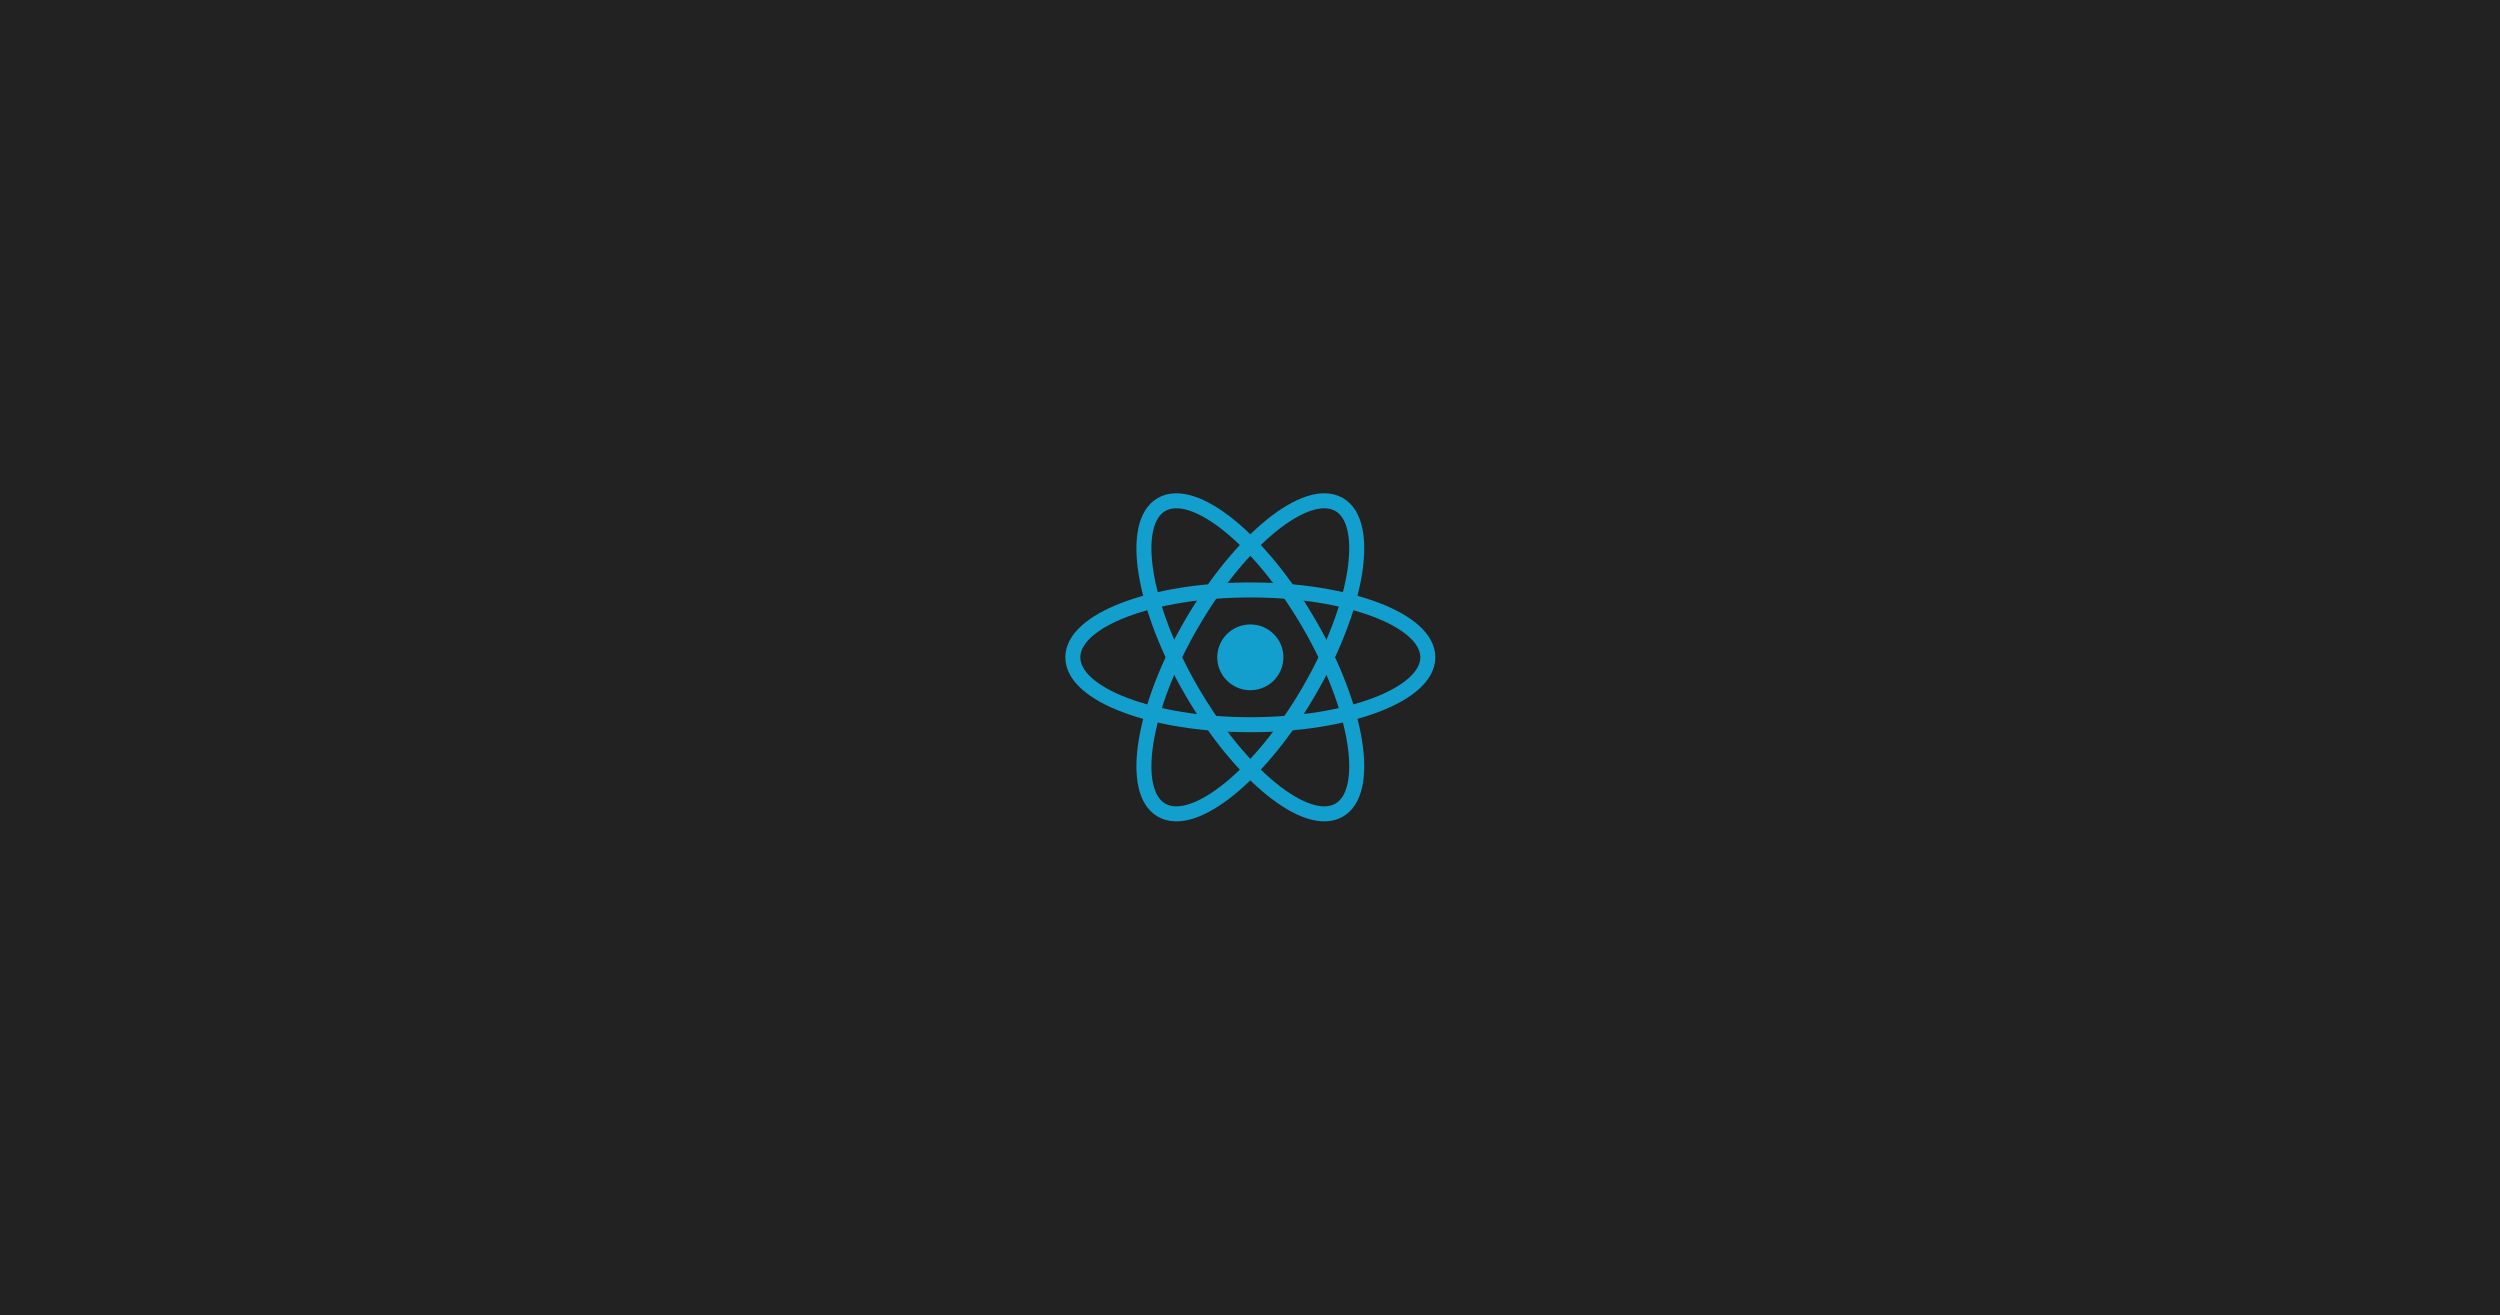
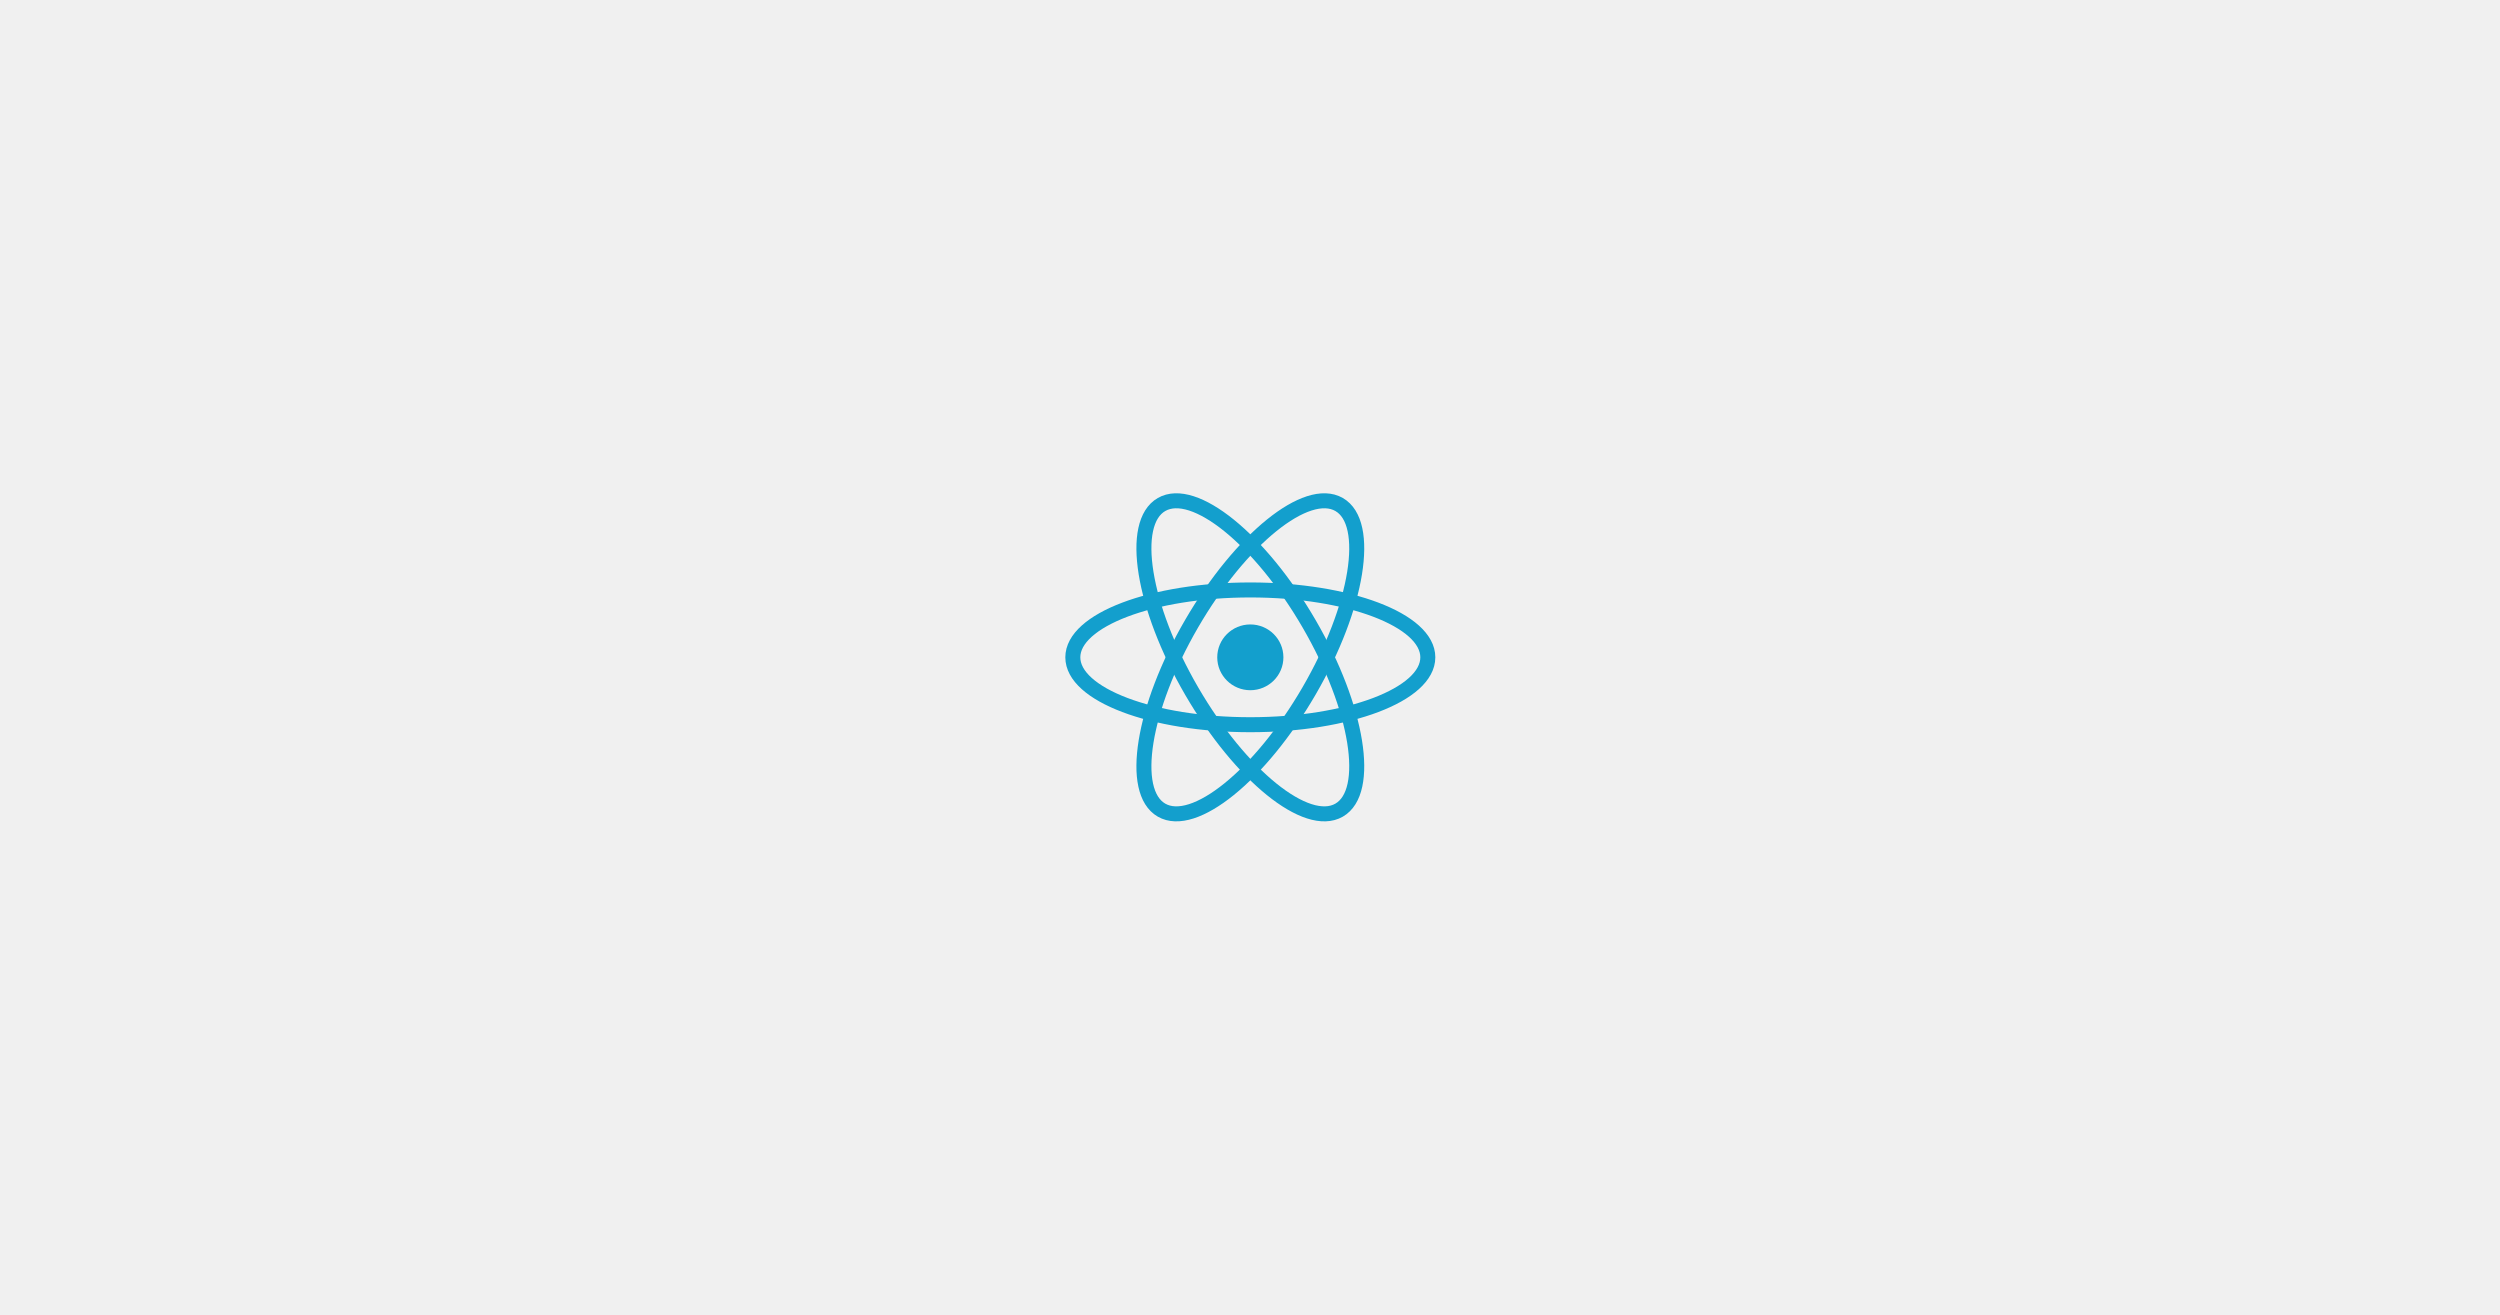
<svg xmlns="http://www.w3.org/2000/svg" width="500" height="263" viewBox="0 0 500 263" fill="none">
  <g clip-path="url(#clip0_3_9663)">
-     <rect width="500" height="263" fill="#222222" />
    <path d="M250.065 138.044C253.719 138.044 256.681 135.098 256.681 131.466C256.681 127.833 253.719 124.888 250.065 124.888C246.411 124.888 243.449 127.833 243.449 131.466C243.449 135.098 246.411 138.044 250.065 138.044Z" fill="#139FCD" />
    <path d="M250.065 144.942C269.671 144.942 285.565 138.909 285.565 131.466C285.565 124.023 269.671 117.989 250.065 117.989C230.459 117.989 214.565 124.023 214.565 131.466C214.565 138.909 230.459 144.942 250.065 144.942Z" stroke="#139FCD" stroke-width="3" />
    <path d="M238.327 138.204C248.13 155.086 261.332 165.755 267.815 162.033C274.298 158.312 271.607 141.609 261.804 124.727C252.001 107.845 238.798 97.176 232.315 100.898C225.832 104.619 228.524 121.322 238.327 138.204Z" stroke="#139FCD" stroke-width="3" />
    <path d="M238.327 124.727C228.524 141.609 225.832 158.312 232.315 162.033C238.798 165.755 252.001 155.086 261.804 138.204C271.607 121.322 274.298 104.619 267.815 100.898C261.332 97.176 248.13 107.845 238.327 124.727Z" stroke="#139FCD" stroke-width="3" />
  </g>
  <defs>
    <clipPath id="clip0_3_9663">
      <rect width="500" height="263" fill="white" />
    </clipPath>
  </defs>
</svg>
